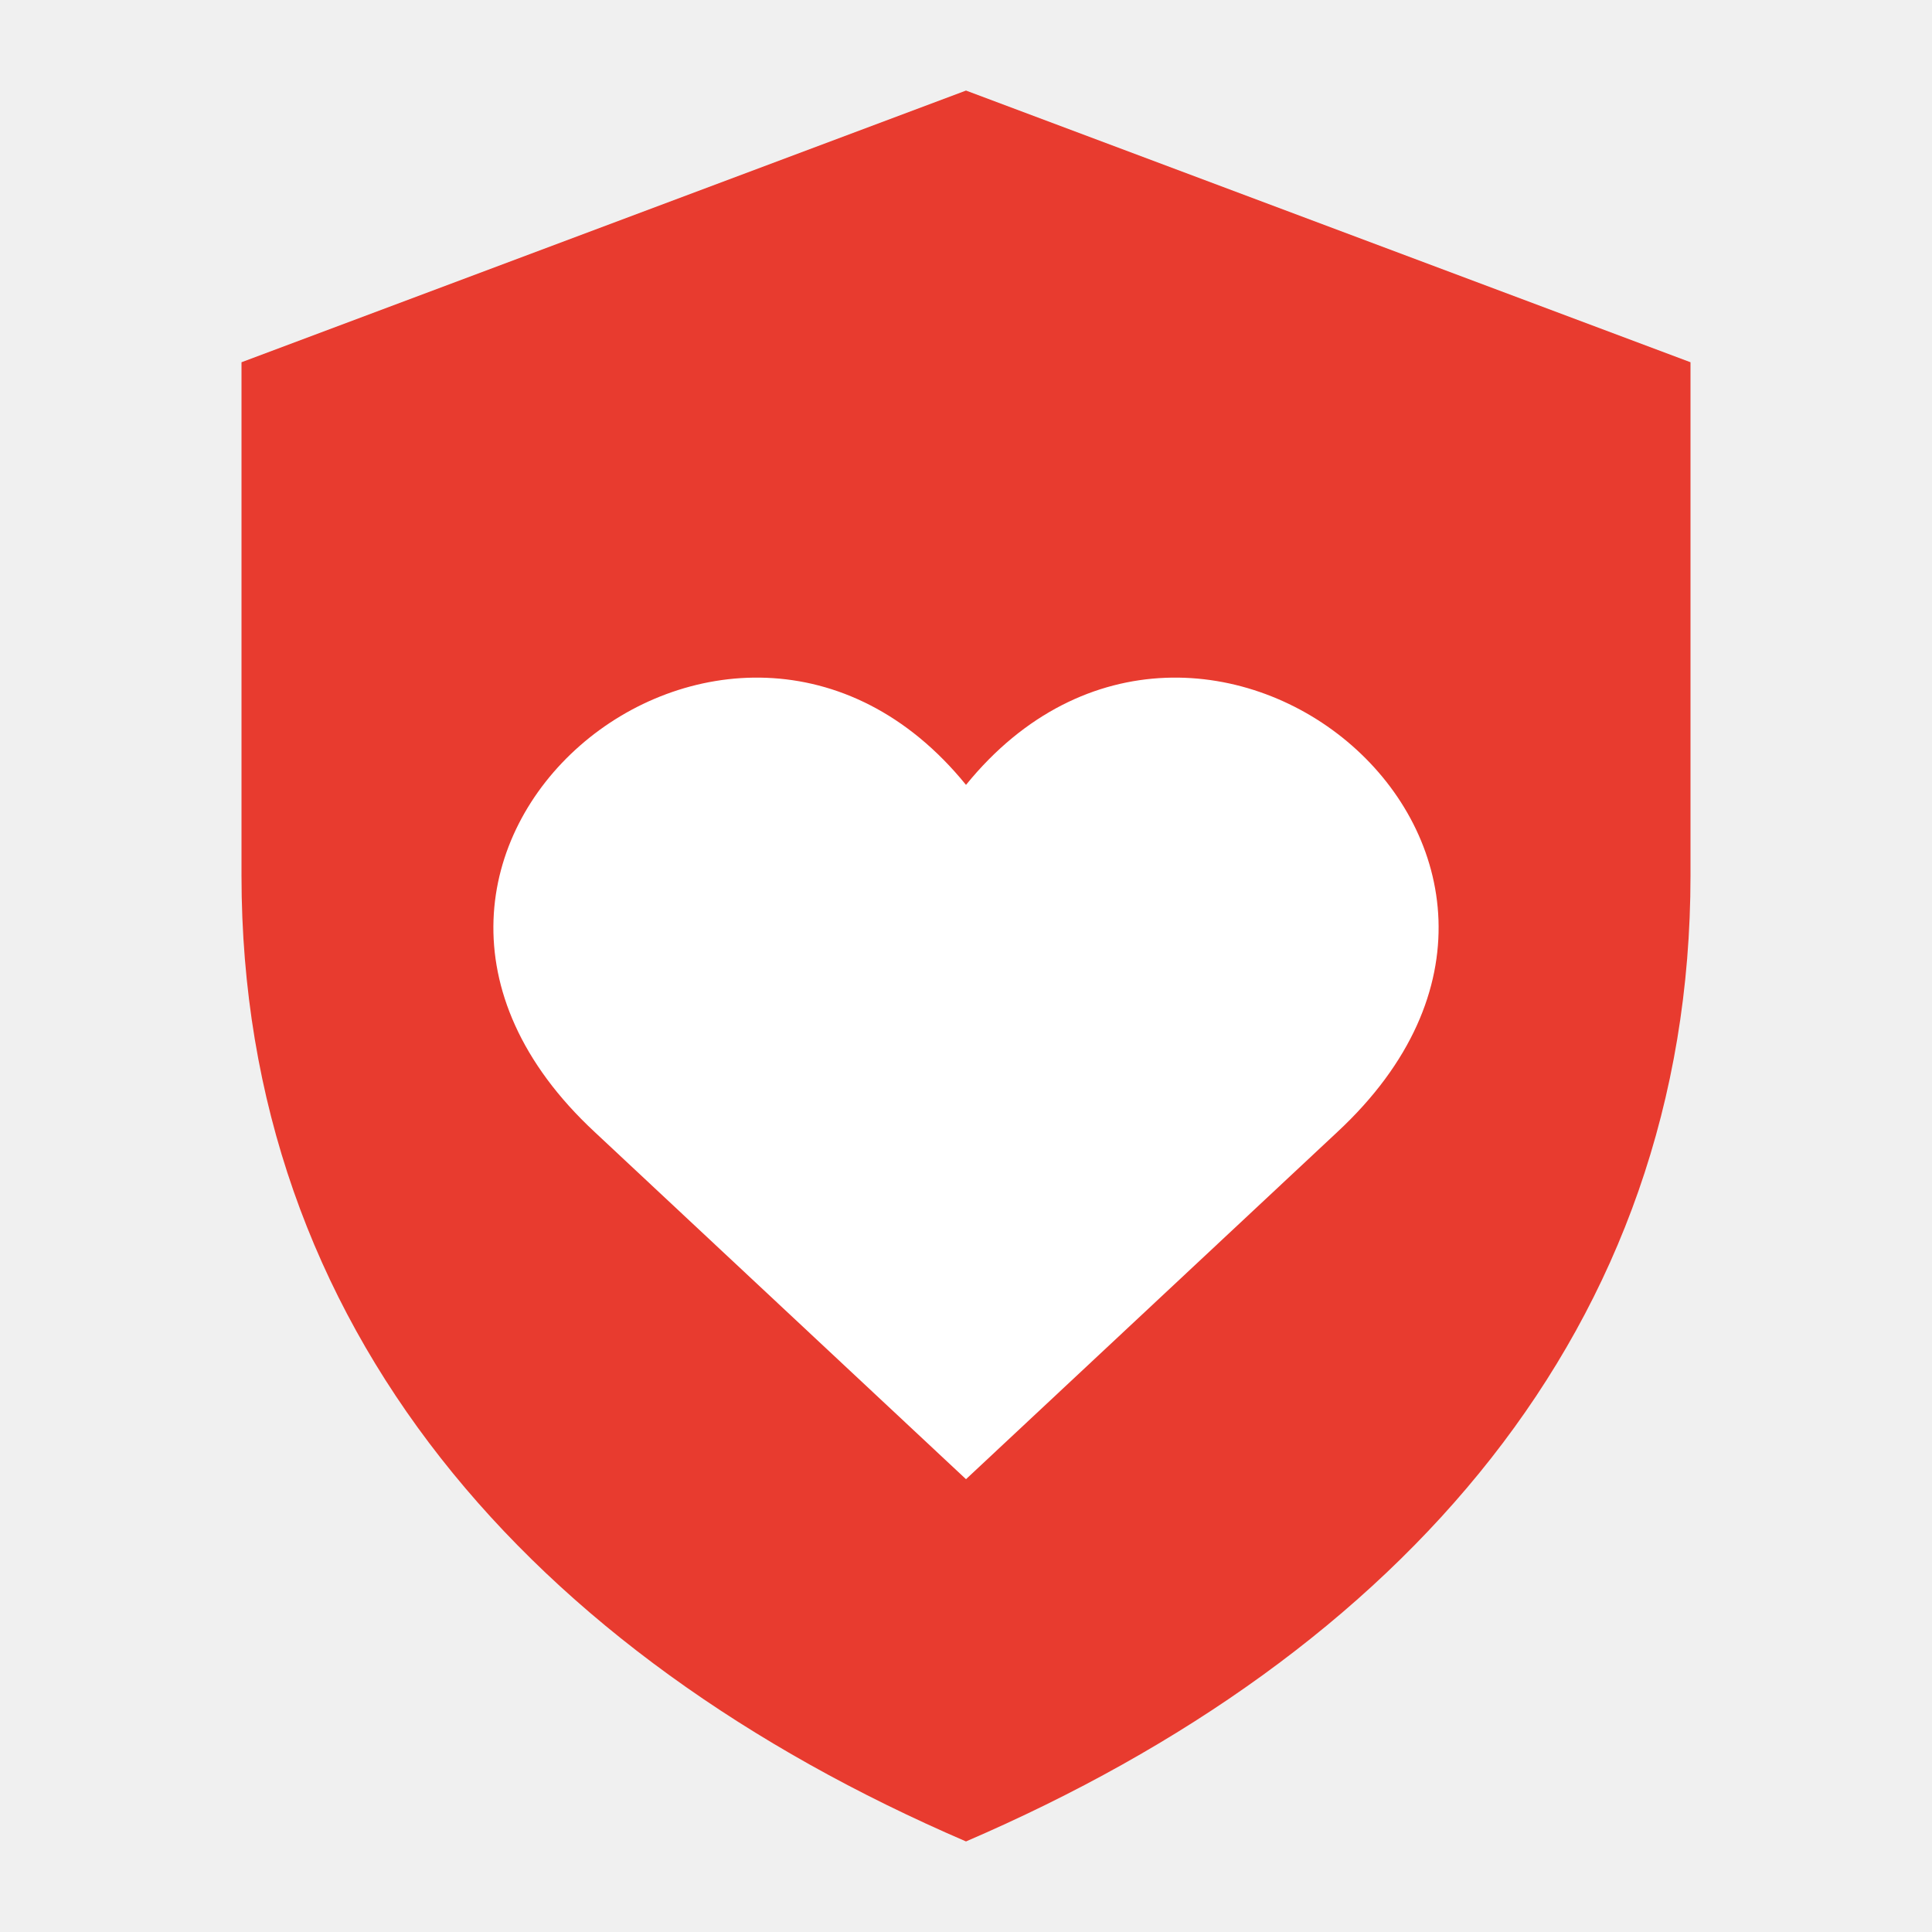
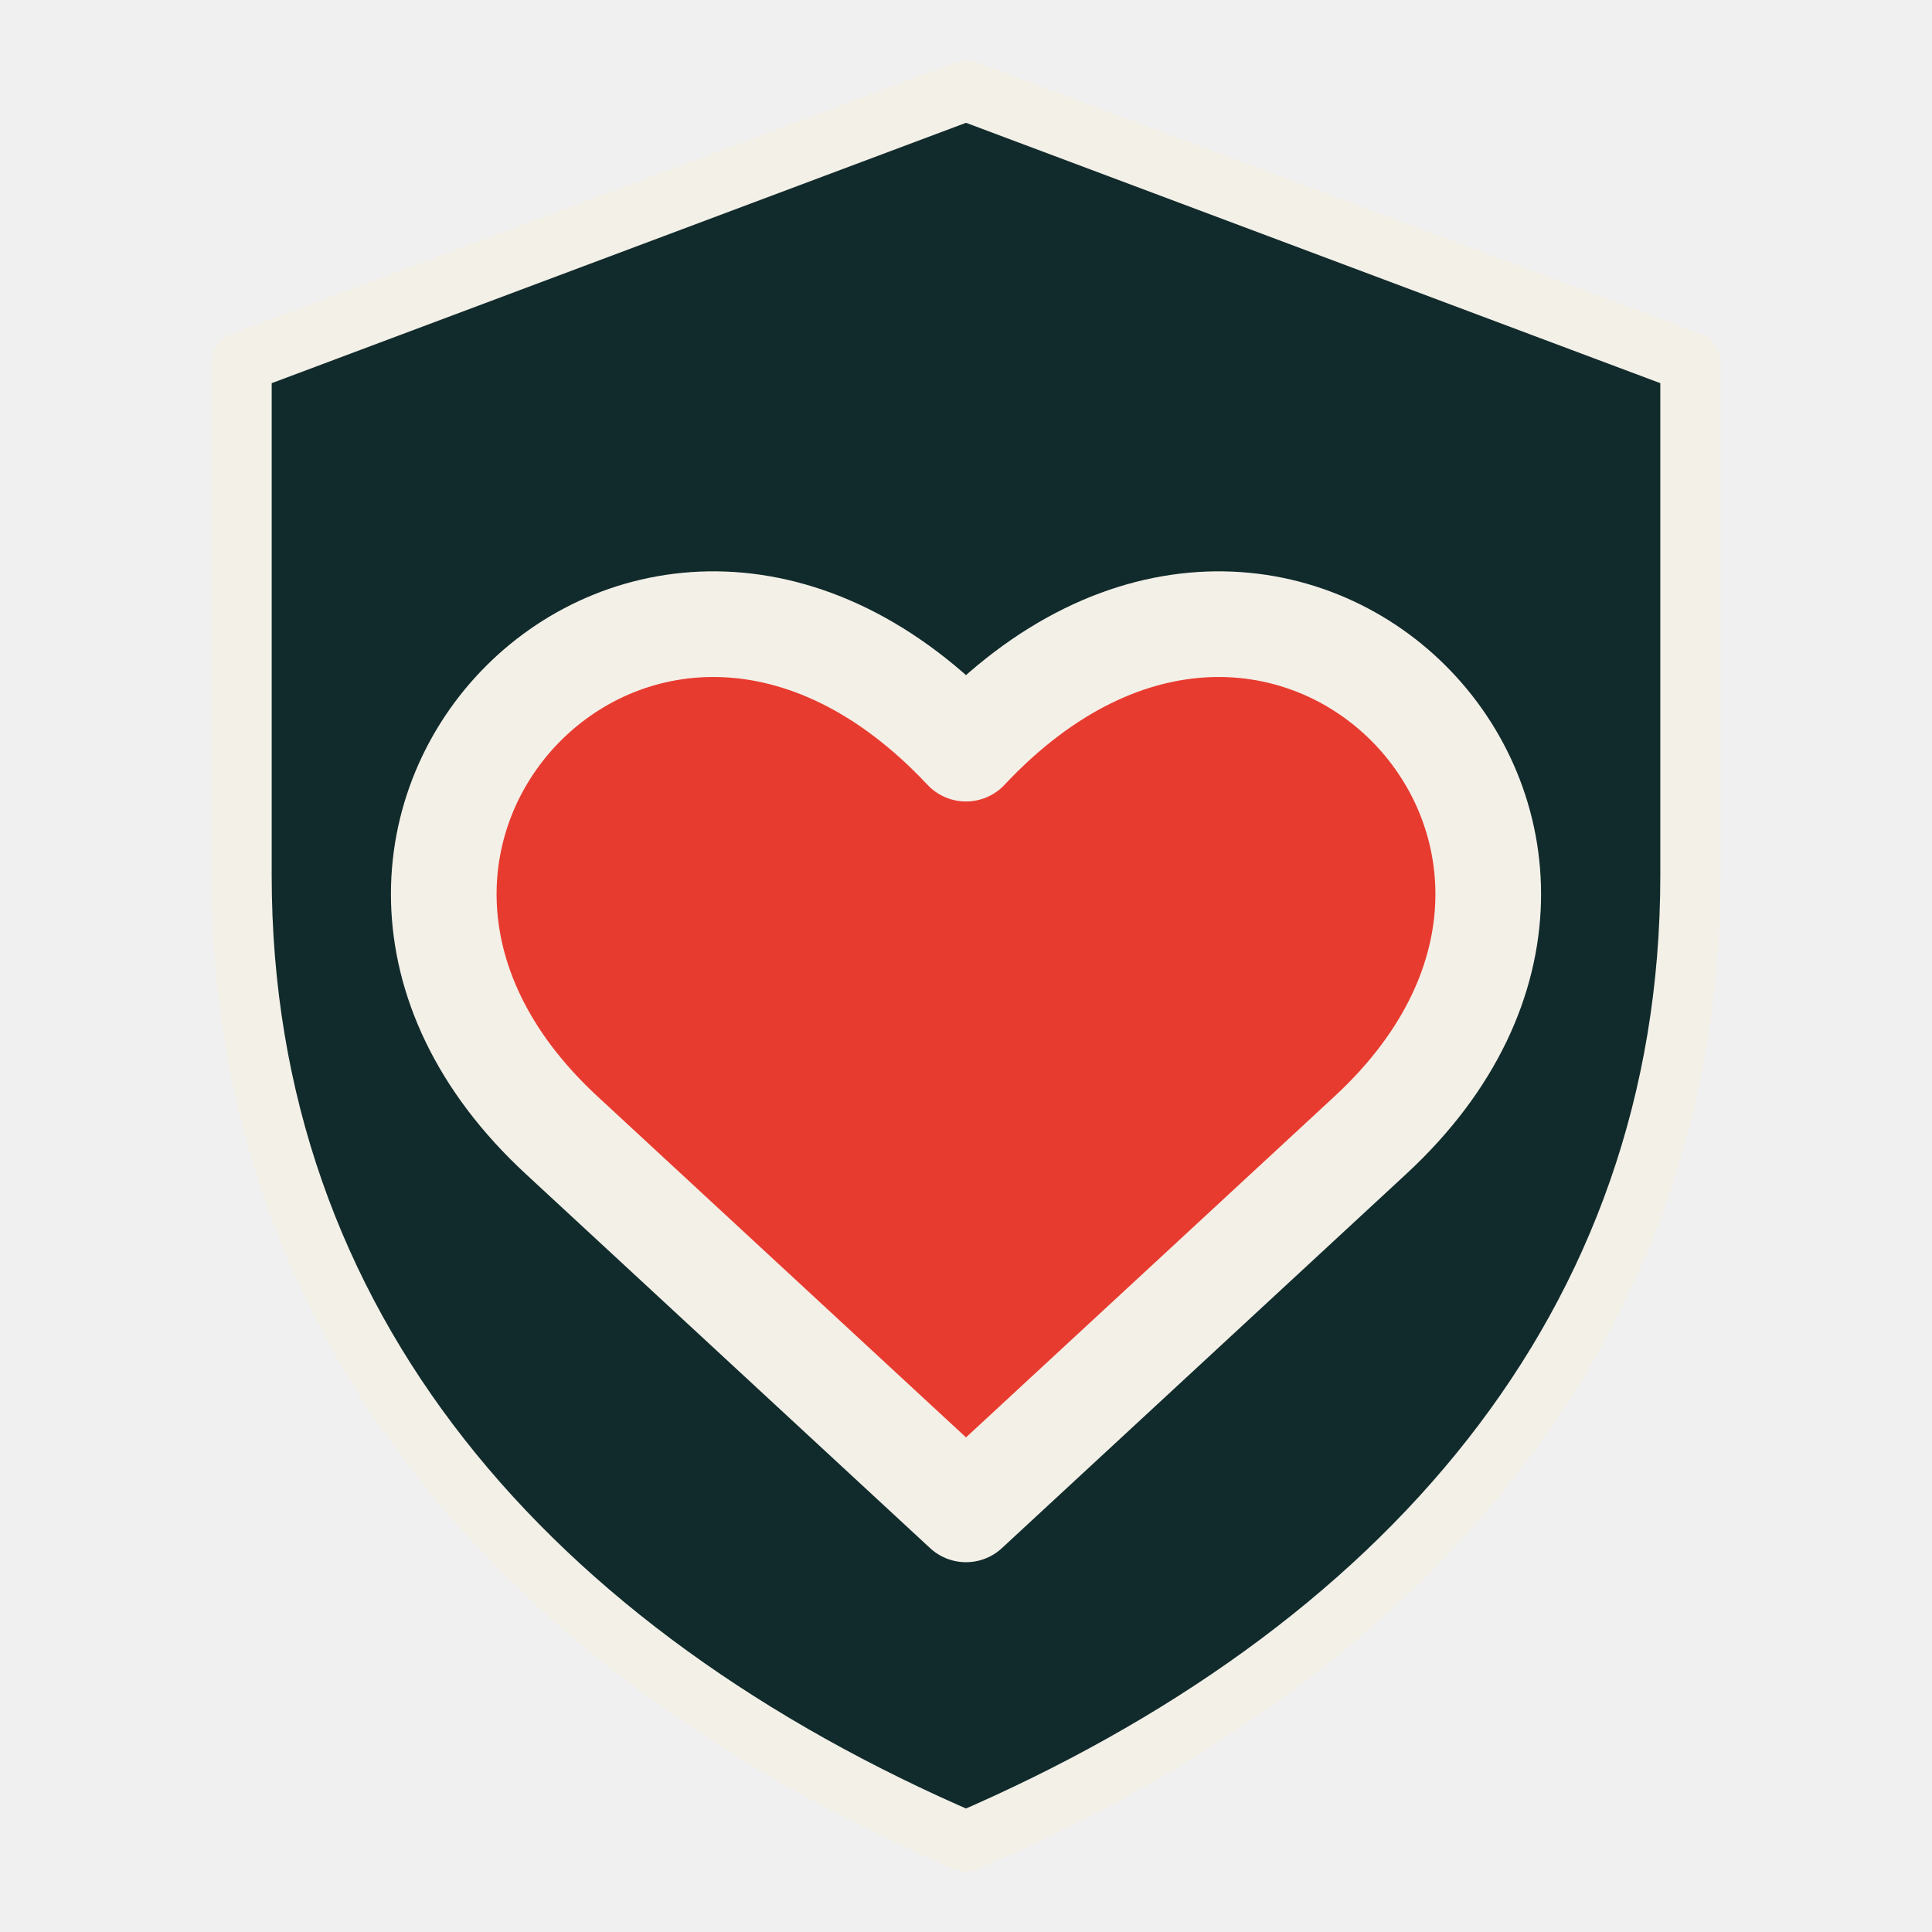
<svg xmlns="http://www.w3.org/2000/svg" width="64" height="64" viewBox="0 0 64 64">
-   <path fill="#e83b2f" d="M32 3 56 12v17c0 15-9.6 25.8-24 32C17.6 54.8 8 44 8 29V12L32 3Z" />
-   <path fill="#fff" d="M32 49 19.7 37.5C9.8 28.3 24.2 16.4 32 26c7.8-9.6 22.2 2.3 12.3 11.5L32 49Z" />
+   <path fill="#112b2c" stroke="#f3f0e8" stroke-width="2" stroke-linejoin="round" d="M32 3 56 12v17c0 15-9.6 25.8-24 32C17.6 54.8 8 44 8 29V12L32 3Z" />
+   <path fill="#e83b2f" stroke="#f3f0e8" stroke-width="3.5" stroke-linejoin="round" d="M32 50 18.6 37.6C7.9 27.7 21.5 13.6 32 24.8c10.5-11.2 24.1 2.9 13.4 12.8L32 50Z" />
</svg>
